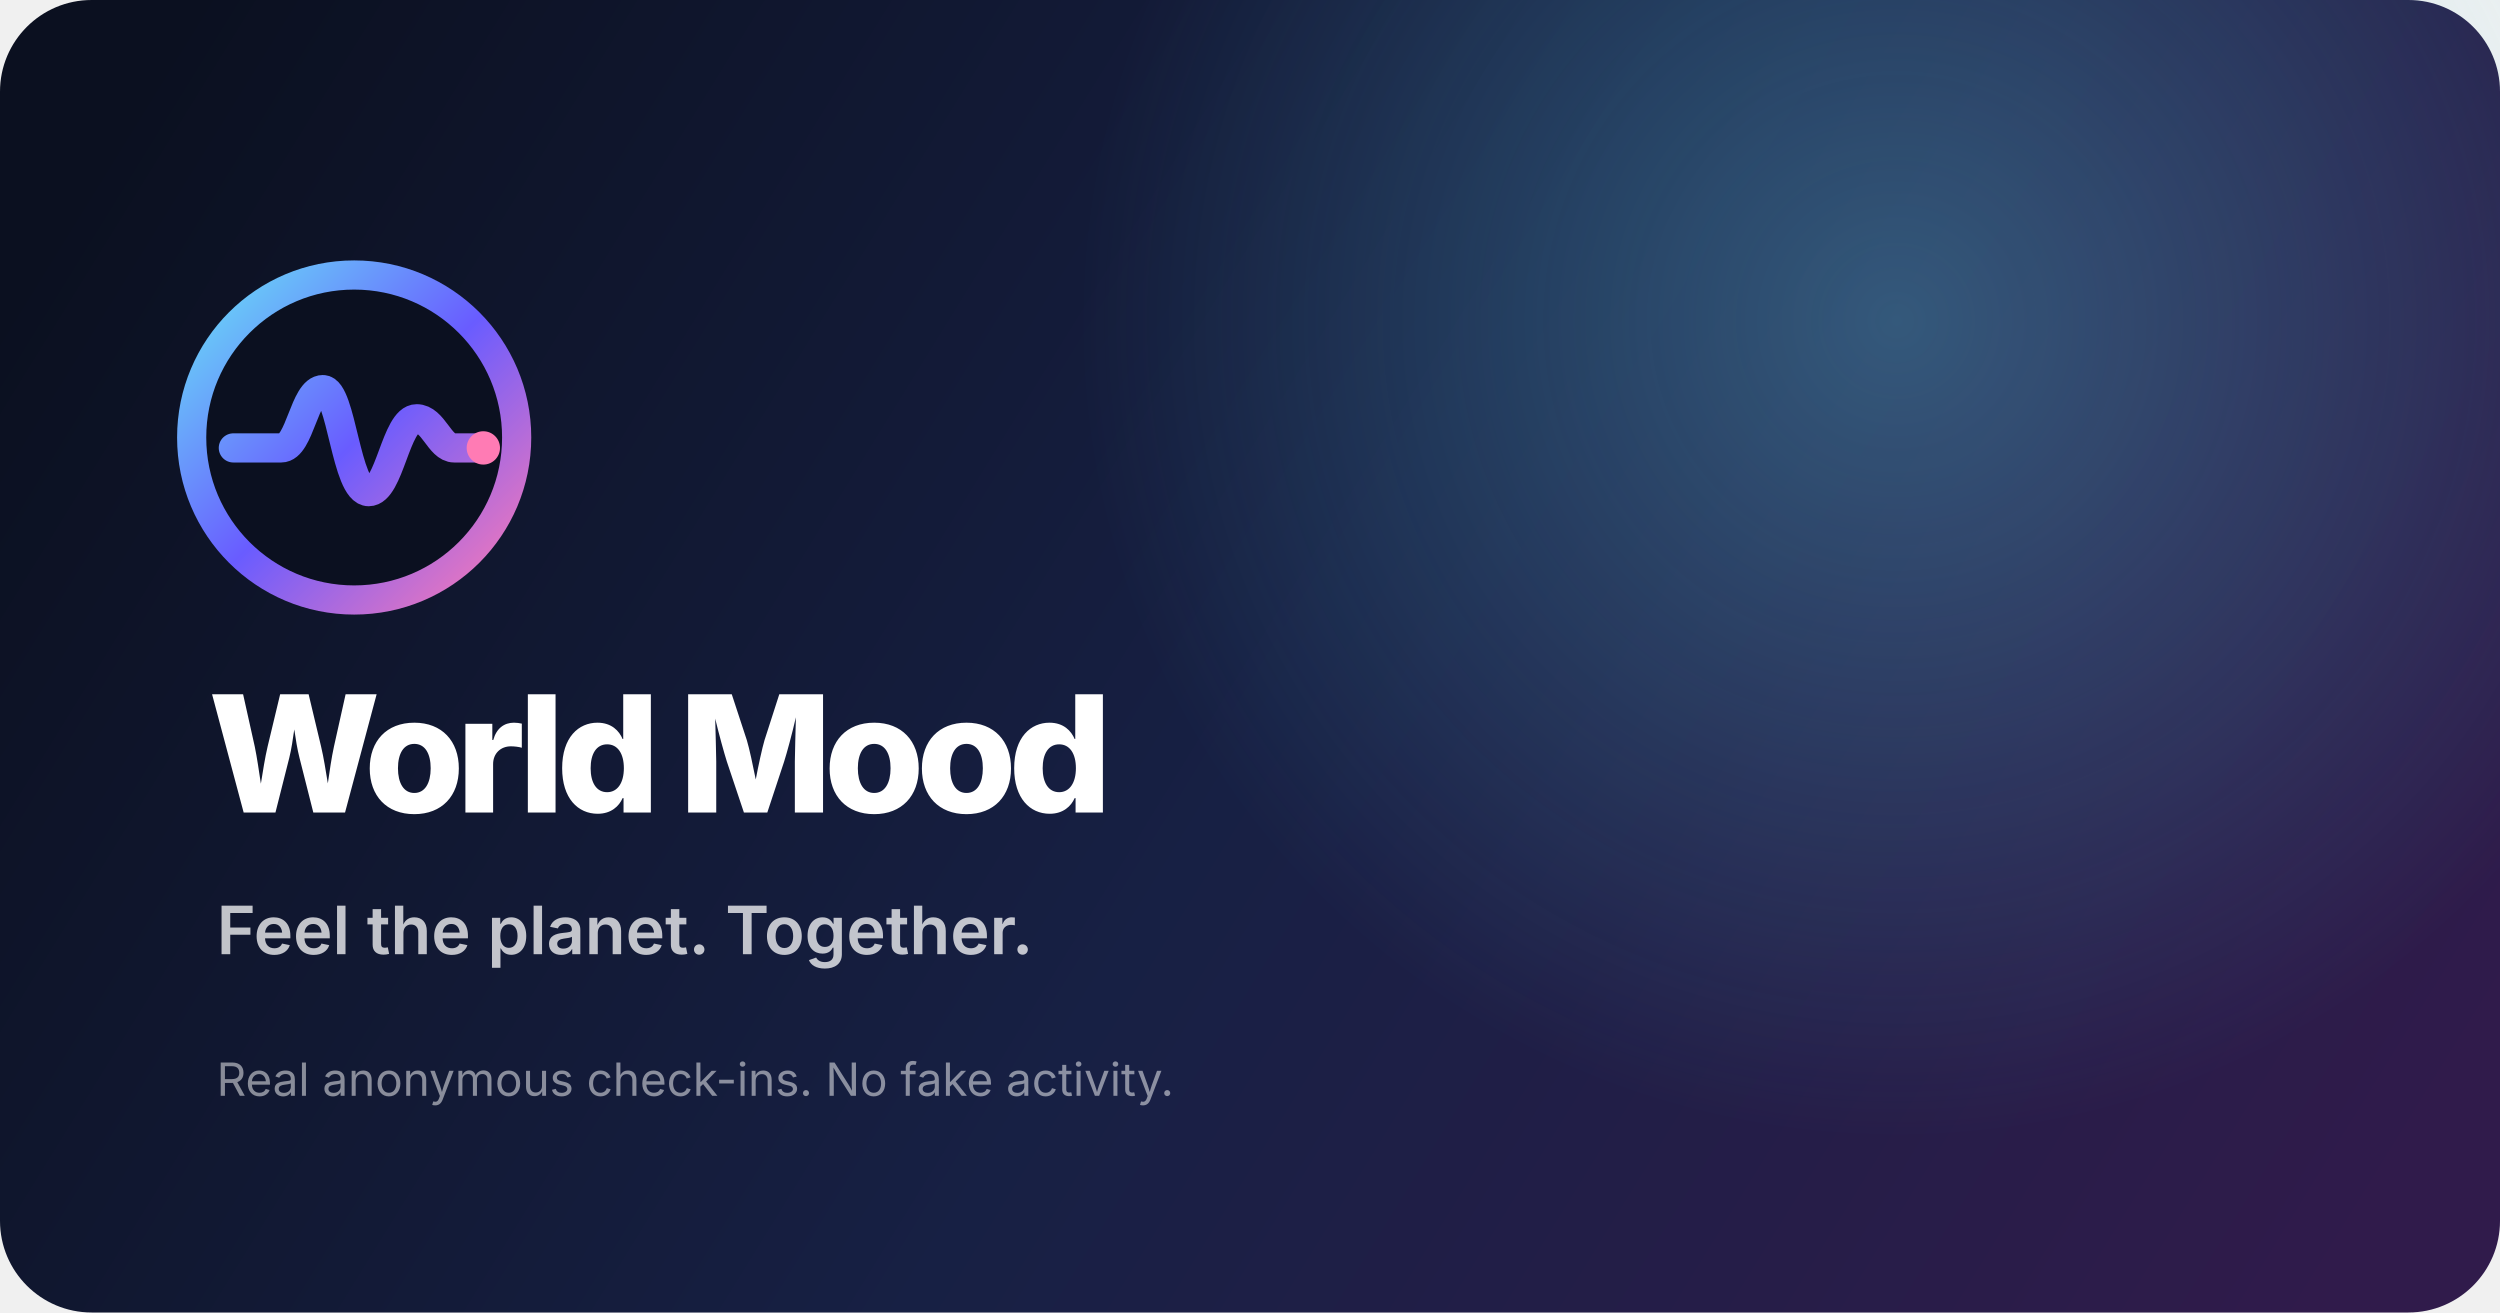
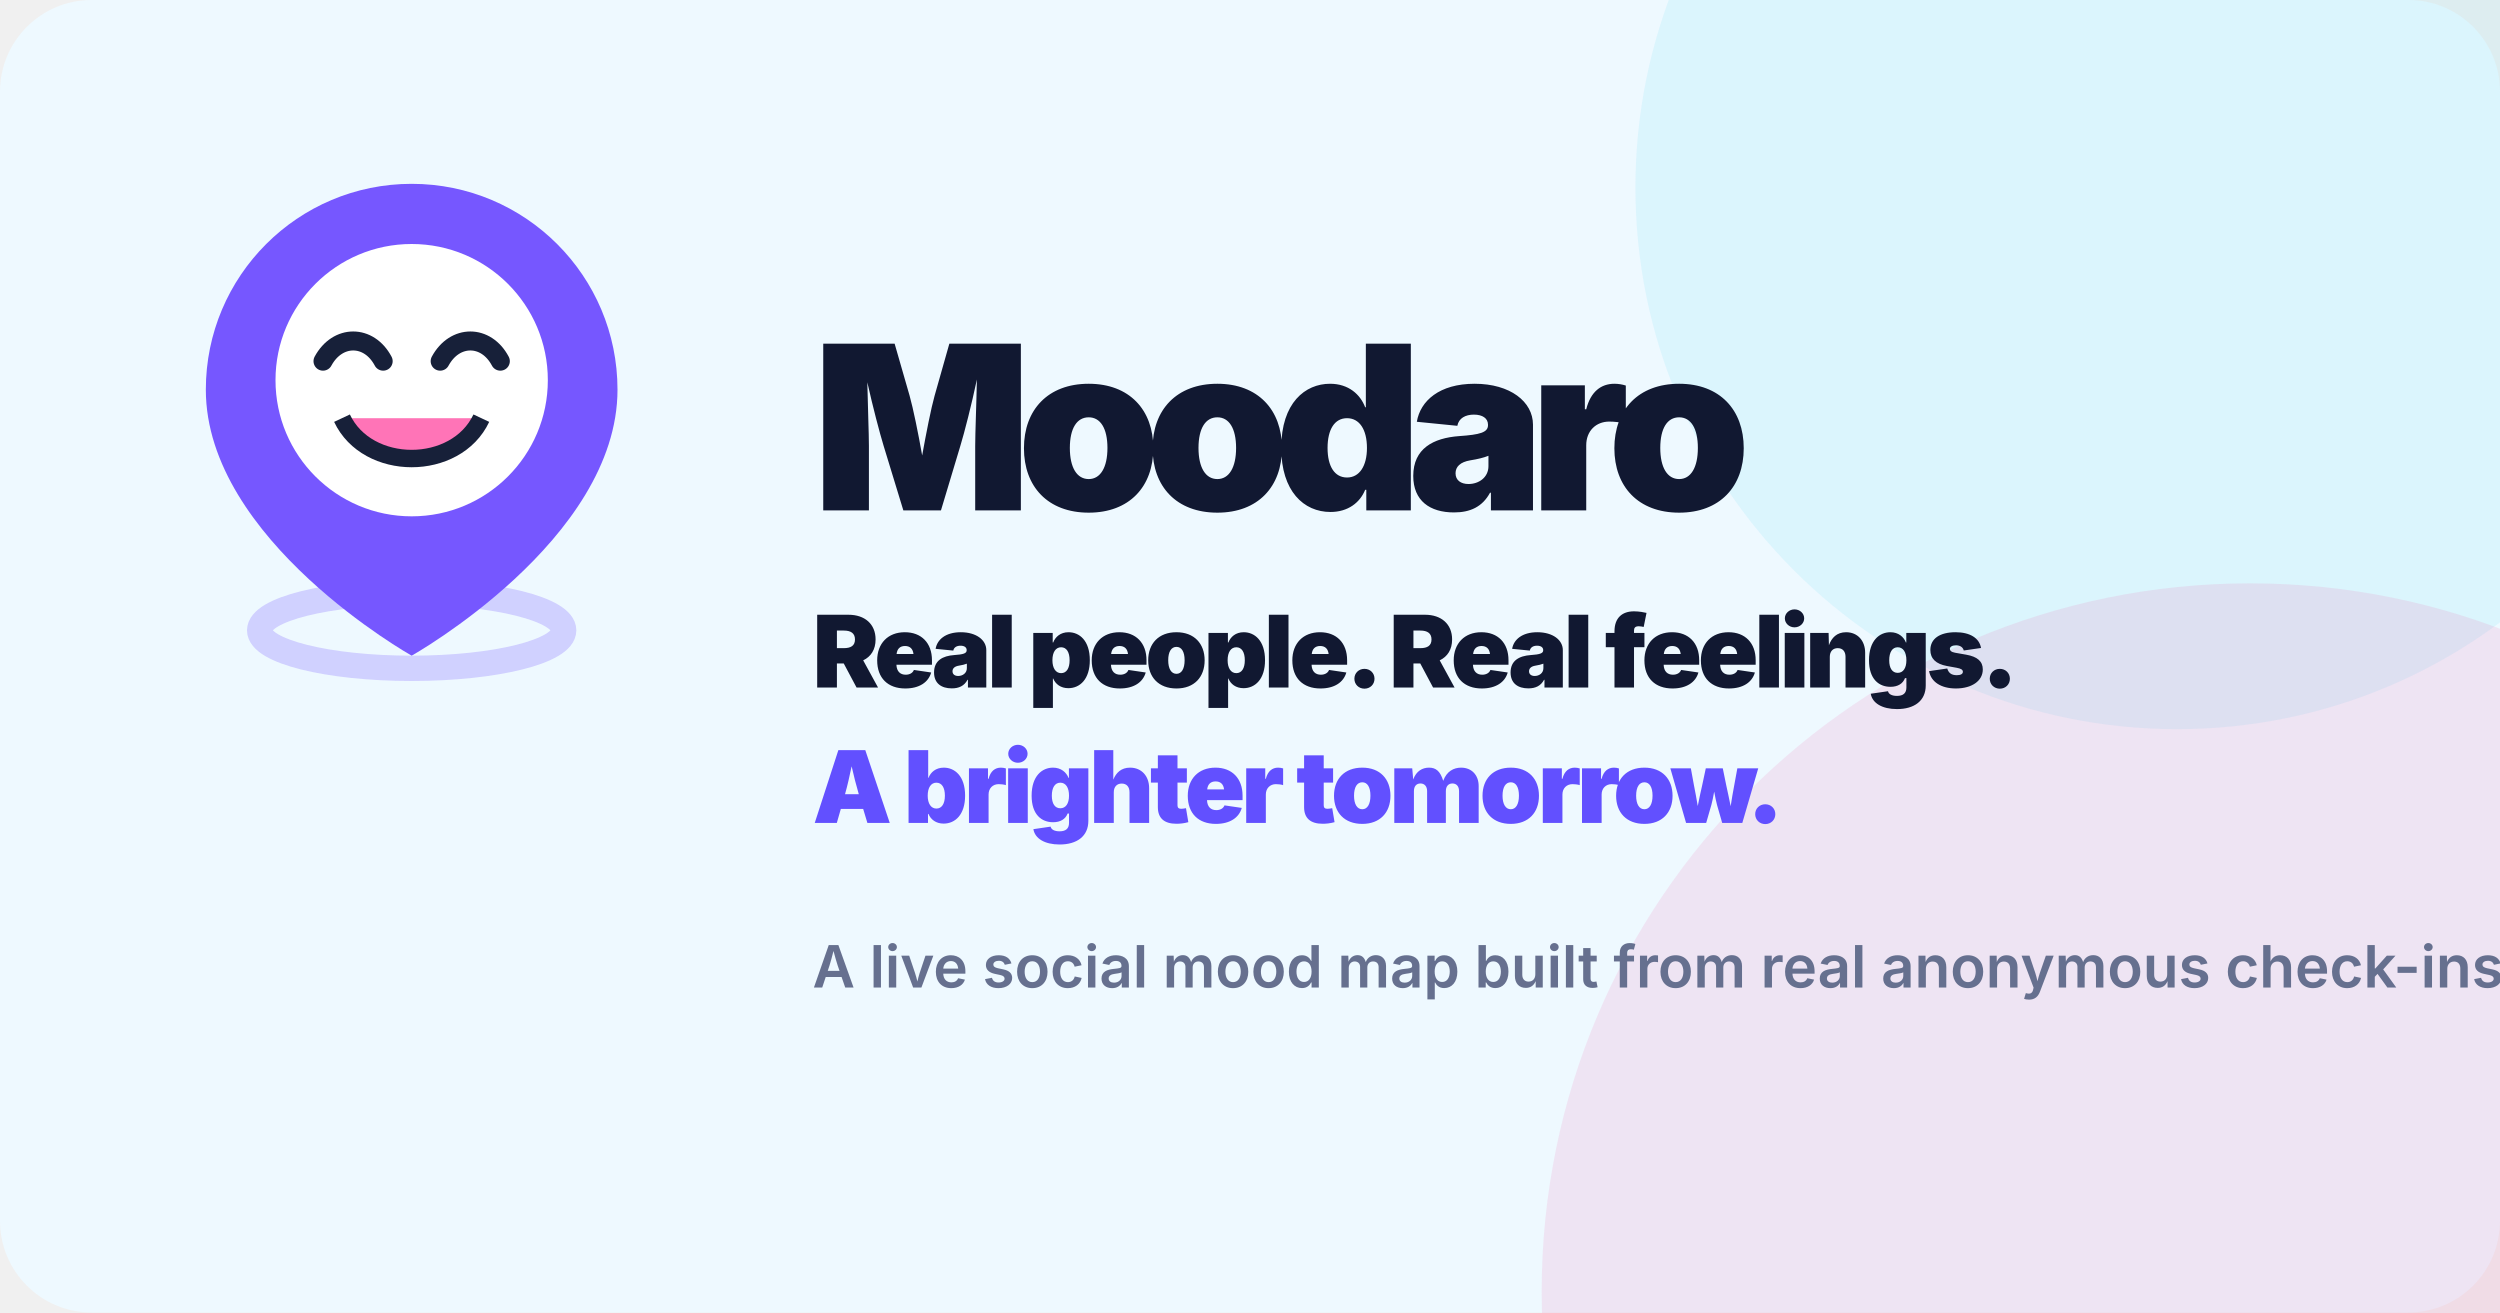
- <svg xmlns="http://www.w3.org/2000/svg" width="1200" height="630" viewBox="0 0 1200 630" fill="none">
+ <svg xmlns="http://www.w3.org/2000/svg" width="1200" height="630" viewBox="0 0 1200 630">
  <defs>
-     <linearGradient id="bg" x1="80" y1="20" x2="1100" y2="650" gradientUnits="userSpaceOnUse">
-       <stop stop-color="#0B1020" />
-       <stop offset=".52" stop-color="#172044" />
-       <stop offset="1" stop-color="#301B4B" />
+     <linearGradient id="bg" x1="0" y1="0" x2="1200" y2="630">
+       <stop stop-color="#EEF9FF" />
+       <stop offset=".5" stop-color="#F2F0FF" />
+       <stop offset="1" stop-color="#FFF0FA" />
    </linearGradient>
-     <linearGradient id="wm" x1="94" y1="132" x2="250" y2="288" gradientUnits="userSpaceOnUse">
-       <stop stop-color="#69DFF7" />
-       <stop offset=".5" stop-color="#695CFF" />
-       <stop offset="1" stop-color="#FF7BB4" />
+     <linearGradient id="text" x1="0" y1="0" x2="900" y2="0">
+       <stop stop-color="#6250FF" />
+       <stop offset=".52" stop-color="#3B82F6" />
+       <stop offset="1" stop-color="#EC4899" />
    </linearGradient>
-     <radialGradient id="glow">
-       <stop stop-color="#69DFF7" stop-opacity=".30" />
-       <stop offset="1" stop-color="#69DFF7" stop-opacity="0" />
-     </radialGradient>
  </defs>
  <rect width="1200" height="630" rx="44" fill="url(#bg)" />
-   <circle cx="910" cy="155" r="390" fill="url(#glow)" />
-   <circle cx="170" cy="210" r="78" fill="#0B1020" stroke="url(#wm)" stroke-width="14" />
-   <path d="M112 215h23c9 0 11-28 20-28 9 0 11 49 22 49 10 0 13-35 23-35 8 0 11 14 18 14h13" stroke="url(#wm)" stroke-width="14" stroke-linecap="round" stroke-linejoin="round" />
-   <circle cx="232" cy="215" r="8" fill="#FF7BB4" />
-   <text x="100" y="390" fill="#FFFFFF" font-size="78" font-family="Inter,Arial,sans-serif" font-weight="800" letter-spacing="-4">World Mood</text>
-   <text x="104" y="458" fill="#FFFFFF" fill-opacity=".74" font-size="32" font-family="Inter,Arial,sans-serif" font-weight="600">Feel the planet. Together.</text>
-   <text x="104" y="526" fill="#FFFFFF" fill-opacity=".50" font-size="22" font-family="Inter,Arial,sans-serif">Real anonymous check-ins. No fake activity.</text>
+   <circle cx="1045" cy="90" r="260" fill="#67D7F2" opacity=".14" />
+   <circle cx="1080" cy="620" r="340" fill="#EC4899" opacity=".12" />
+   <g transform="translate(76 70) scale(1.52)">
+     <ellipse cx="80" cy="153" rx="48" ry="12" fill="none" stroke="#7657FF" stroke-width="8" opacity=".25" />
+     <path d="M80 12c-35.9 0-65 29.1-65 65 0 47.5 65 84 65 84s65-36.5 65-84c0-35.9-29.1-65-65-65Z" fill="#7657FF" />
+     <circle cx="80" cy="74" r="43" fill="#fff" />
+     <path d="M52 68c4.6-8.5 14.5-8.5 19 0M89 68c4.6-8.5 14.5-8.5 19 0" fill="none" stroke="#172039" stroke-width="6" stroke-linecap="round" />
+     <path d="M58 86c8 17 36 17 44 0" fill="#FF74B7" stroke="#172039" stroke-width="5.5" stroke-linejoin="round" />
+   </g>
+   <text x="390" y="245" font-family="Inter,Arial,sans-serif" font-size="110" font-weight="900" letter-spacing="-7" fill="#111831">Moodaro</text>
+   <text x="390" y="330" font-family="Inter,Arial,sans-serif" font-size="48" font-weight="850" letter-spacing="-2" fill="#111831">Real people. Real feelings.</text>
+   <text x="390" y="395" font-family="Inter,Arial,sans-serif" font-size="48" font-weight="850" letter-spacing="-2" fill="url(#text)">A brighter tomorrow.</text>
+   <text x="390" y="474" font-family="Inter,Arial,sans-serif" font-size="28" font-weight="600" fill="#66708F">A live social mood map built from real anonymous check-ins.</text>
</svg>
